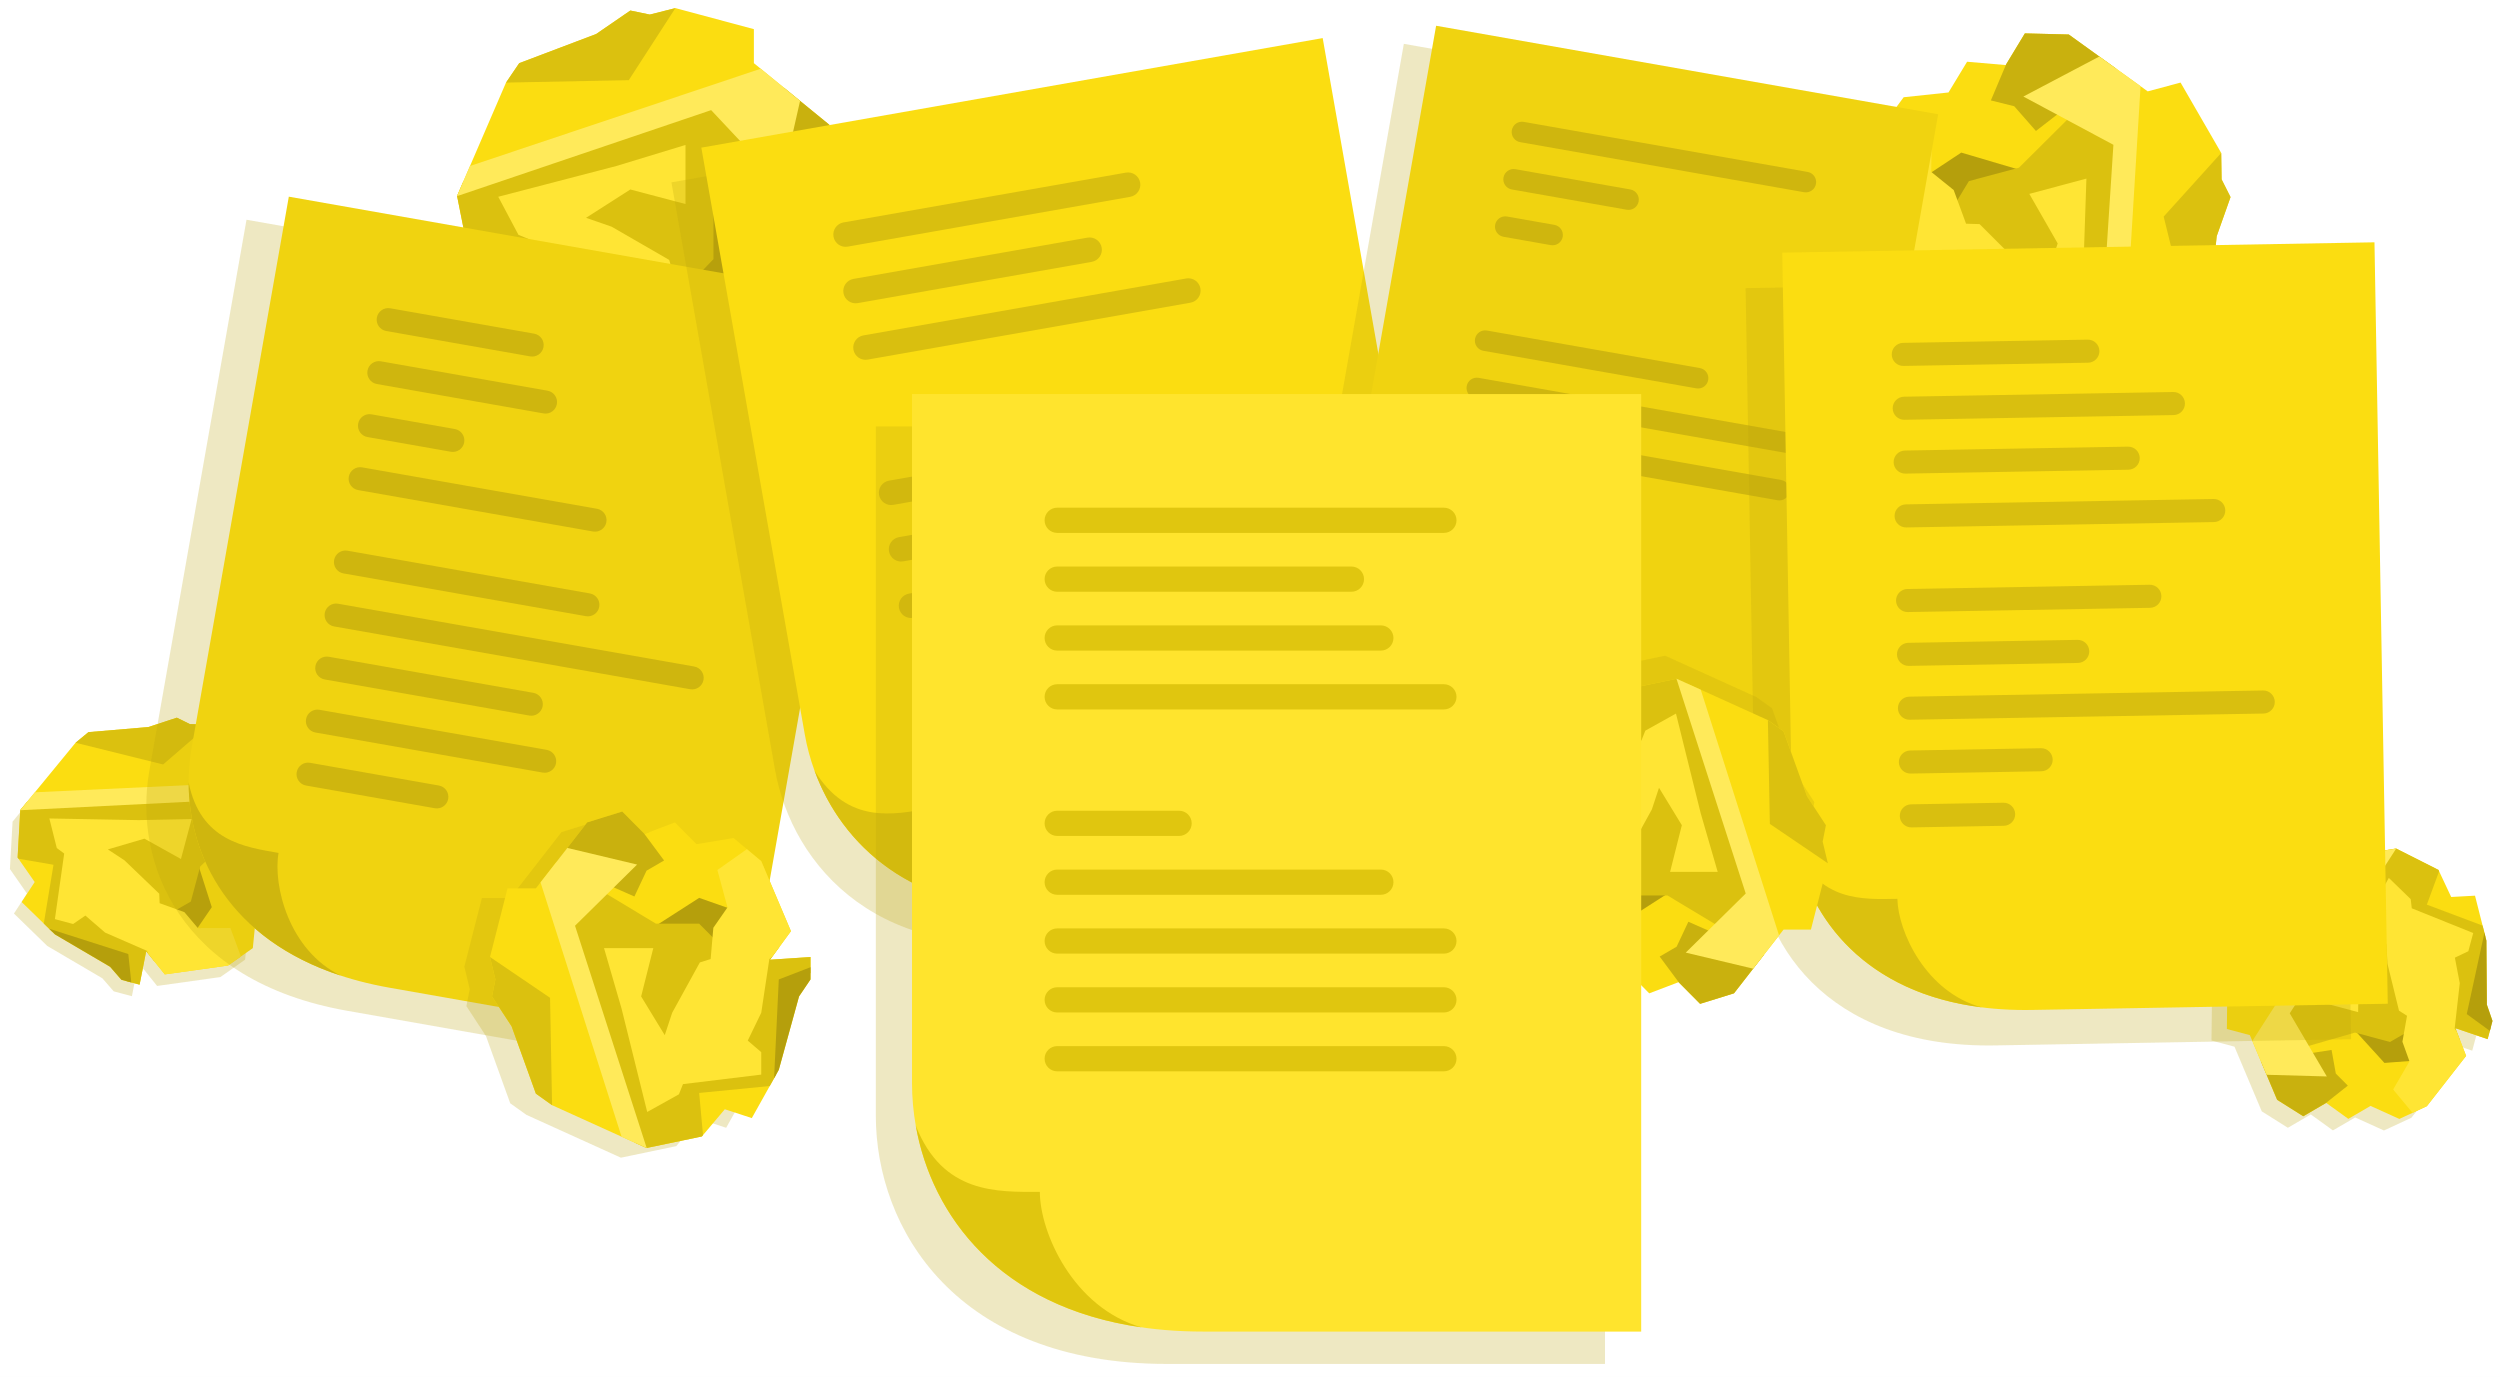
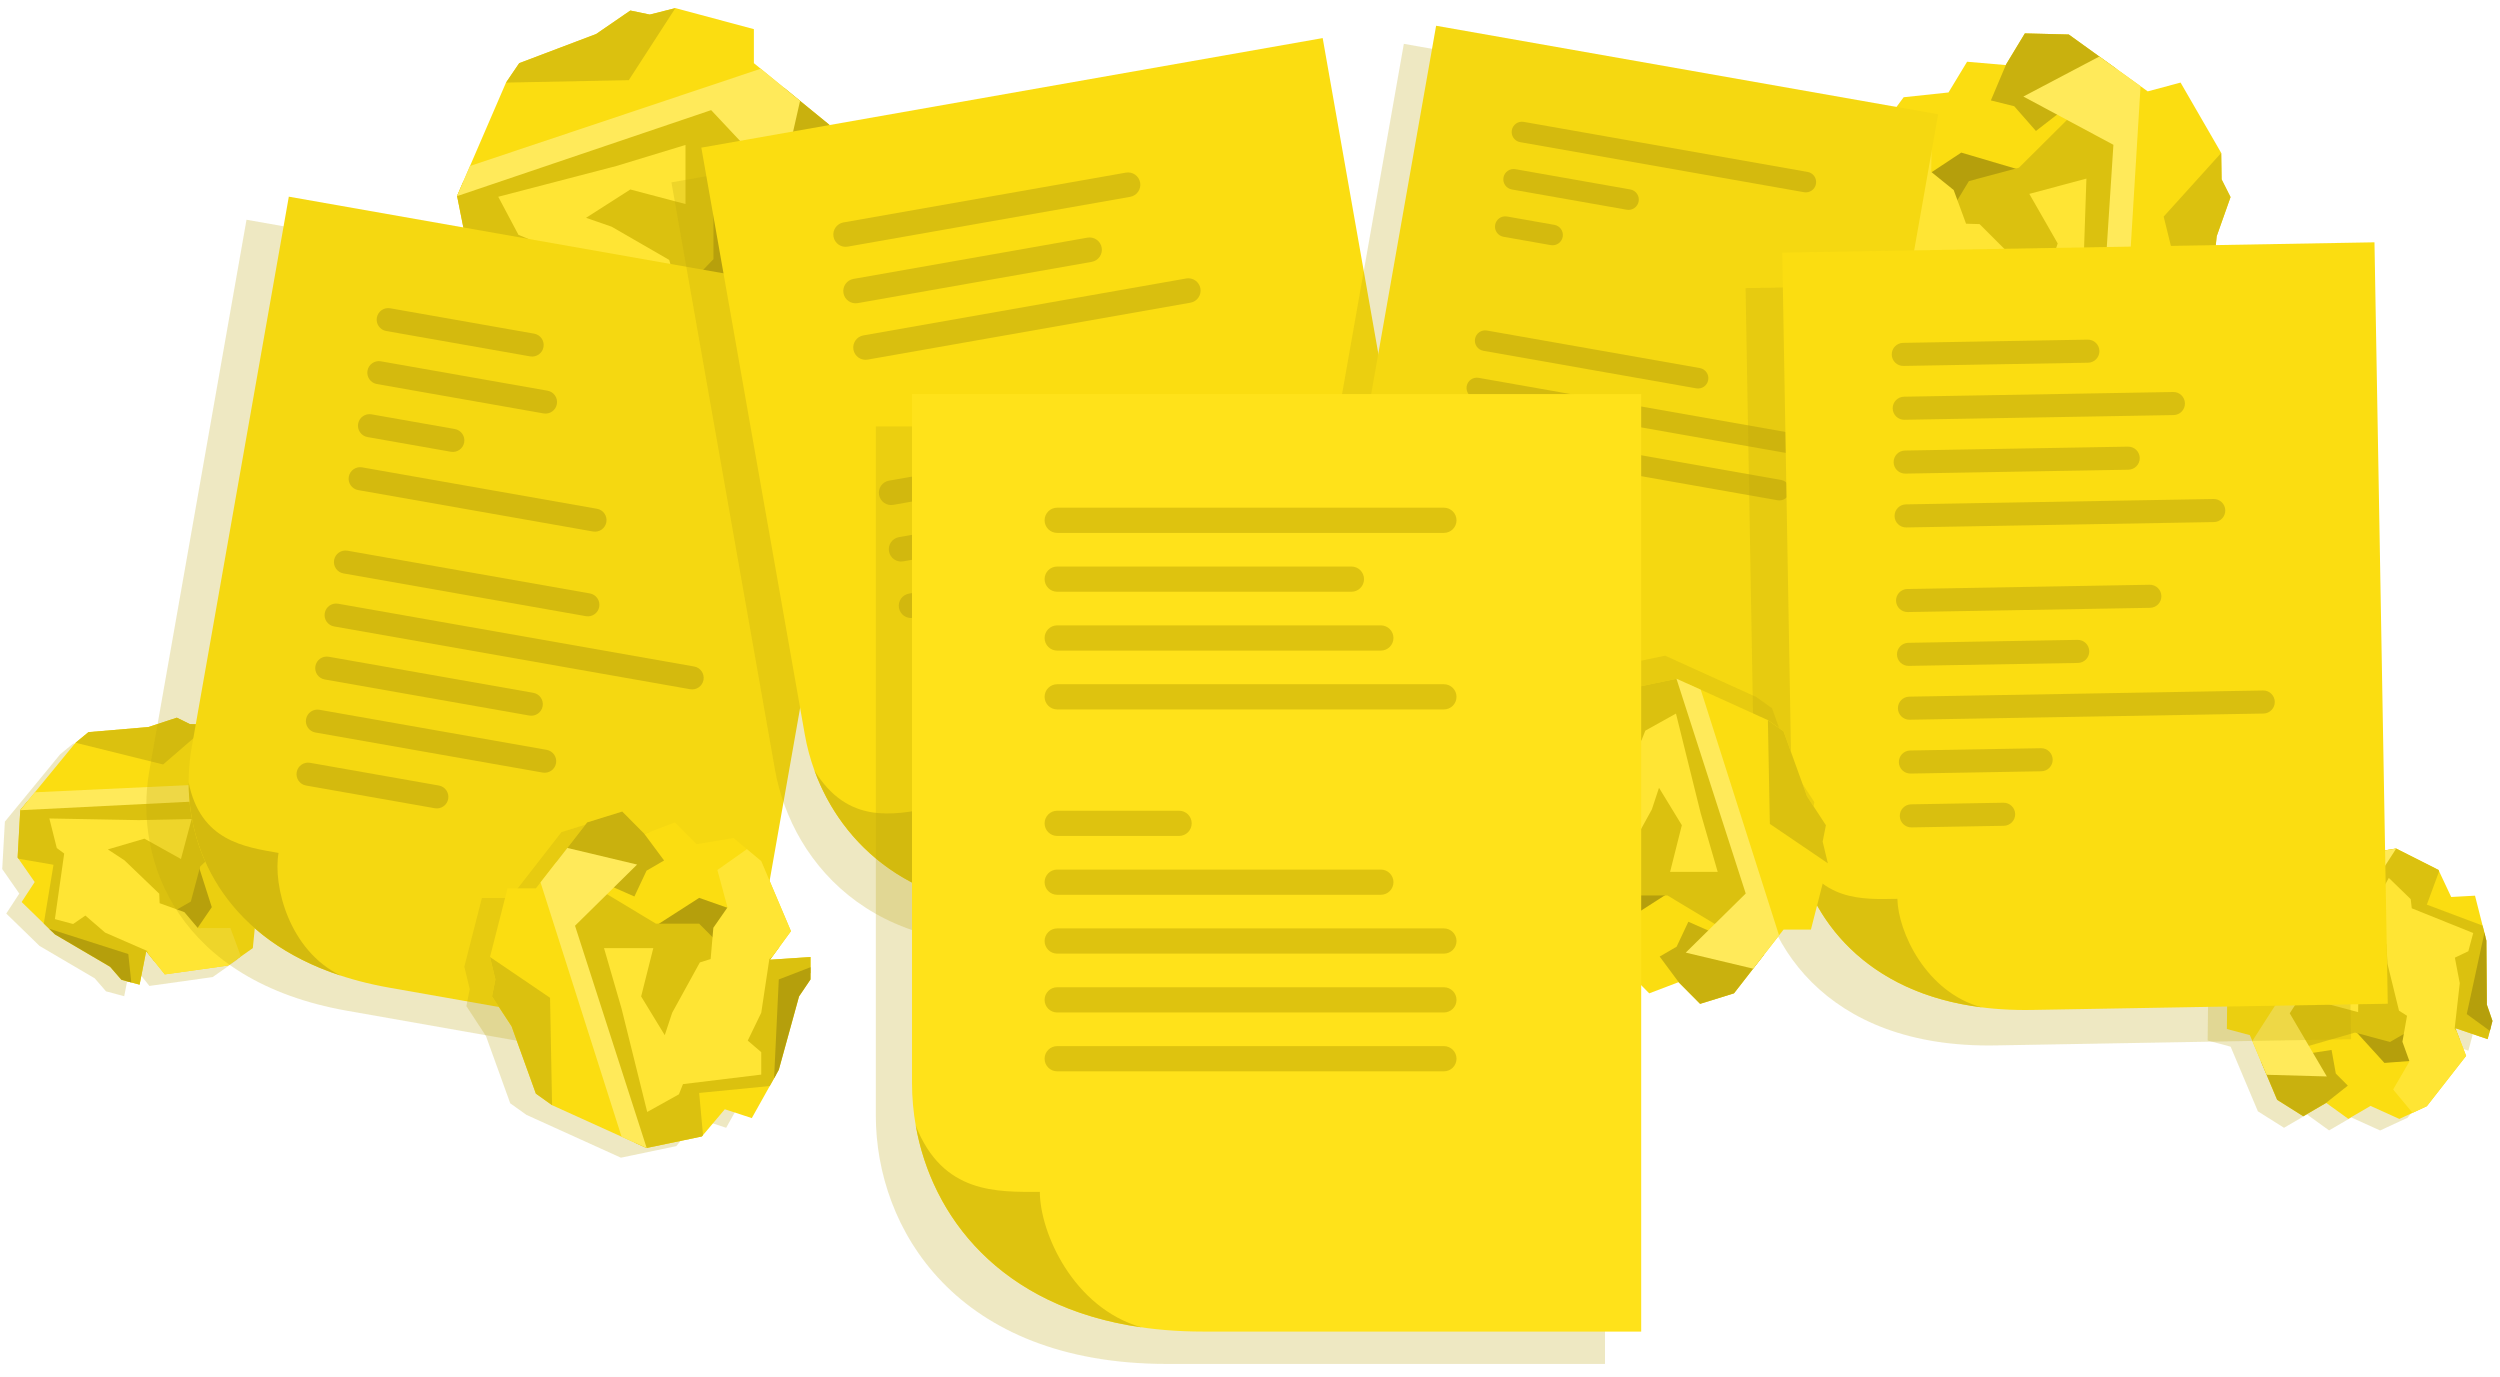
<svg xmlns="http://www.w3.org/2000/svg" fill="none" height="358" viewBox="0 0 650 358" width="650">
  <clipPath id="a">
    <path d="m0 0h650v358h-650z" />
  </clipPath>
  <g clip-path="url(#a)">
    <path d="m0 0h650v358h-650z" fill="#fff" />
-     <path d="m618.986 223.617-22.349 3.694-4.07 1.522-8.928 12.823-5.819 5.203-.248 3.776-2.407 4.427-.18 15.475 5.979 1.602 7.091 16.808 6.787 4.277 5.966-3.473 5.752 4.154 5.785-3.368 7.483 3.388 7.143-3.311 10.221-13.092-2.799-7.205 8.387 2.862 1.268-4.732-1.46-4.233-.121-16.631-2.965-11.707-6.194.339-3.303-7.033z" fill="#bda60d" fill-opacity=".25" />
+     <path d="m617.986 223.617-22.349 3.694-4.07 1.522-8.928 12.823-5.819 5.203-.248 3.776-2.407 4.427-.18 15.475 5.979 1.602 7.091 16.808 6.787 4.277 5.966-3.473 5.752 4.154 5.785-3.368 7.483 3.388 7.143-3.311 10.221-13.092-2.799-7.205 8.387 2.862 1.268-4.732-1.46-4.233-.121-16.631-2.965-11.707-6.194.339-3.303-7.033z" fill="#bda60d" fill-opacity=".25" />
    <path d="m622.986 220.617-22.349 3.694-4.07 1.522-8.928 12.823-5.819 5.203-.248 3.776-2.407 4.427-.18 15.475 5.979 1.602 7.091 16.808 6.787 4.277 5.966-3.473 5.752 4.154 5.785-3.368 7.483 3.388 7.143-3.311 10.221-13.092-2.799-7.205 8.387 2.862 1.268-4.732-1.46-4.233-.121-16.631-2.965-11.707-6.194.339-3.303-7.033z" fill="#fbdd11" />
    <path clip-rule="evenodd" d="m606.208 272.986 1.102 6.136 3.125 3.142-5.74 4.552-5.853 3.408-6.787-4.277-4.267-10.115z" fill="#c9b10e" fill-rule="evenodd" />
    <path d="m630.228 275.581-5.65-9.66-12.76 1.499 8.132 8.941z" fill="#b59f0c" />
    <path clip-rule="evenodd" d="m620.21 221.076 2.776-.459 11.019 5.565.166.353-3.195 8.672 14.496 5.448.692 2.73-4.238 20.422 5.763 2.976-.91 3.396-8.387-2.862 1.258 3.238-10.829-3.958-7.412 4.315-9.11-2.441-13.555 3.899-5.75-8.15z" fill="#dbc10f" fill-rule="evenodd" />
    <path d="m647.356 268.028.691-2.581-1.459-4.233-.121-16.631-.519-2.049-4.591 21.12z" fill="#b59f0c" />
    <path clip-rule="evenodd" d="m617.077 221.593 5.909-.977.029.015-27.681 42.832 9.637 16.415-15.661-.438-3.704-8.779z" fill="#ffea5a" fill-rule="evenodd" />
    <path clip-rule="evenodd" d="m627.262 289.333 3.709-1.72 10.22-13.091-2.473-6.368-.507-.732 1.328-11.786-1.272-6.642 3.5-1.675 1.268-4.732-15.974-6.432-.278-2.38-5.691-5.521-11.25 20.347-7.12 11.771 10.391 2.784.166-10.868 7.172-6.838.298 5.151 2.993 12.175 2.085 1.328-1.198 6.748 1.837 5.103-4.249 7.315z" fill="#ffe534" fill-rule="evenodd" />
    <path d="m581.572 247.635-2.407 4.427 14.974-5.21 6.498-22.542-4.069 1.523-8.929 12.823-5.818 5.203z" fill="#dbc10f" />
    <path d="m118.837 50.948 12.728-29.474 3.434-5.053 20-7.579 8.889-6.105 5.05 1.053 6.667-1.684 20.404 5.474v8.842l19.596 16 3.232 10.947-6.667 6.947 3.435 9.474-6.465 6.737 1.818 11.579-6.868 8.632-20.808 9.263-8.485-6.526.808 12.631h-6.667l-5.05-3.579-21.818-6.316-14.344-8.421 2.626-8.421-8.08-7.158z" fill="#fbdd11" />
    <path clip-rule="evenodd" d="m193.584 47.158 7.677 3.789 3.031 5.474 8.003-6.236 6.542-6.817-3.232-10.947-11.792-9.628z" fill="#c9b10e" fill-rule="evenodd" />
    <path d="m188.534 81.263-10.707-11.368 6.465-17.053 8.889 14.526z" fill="#b59f0c" />
    <path clip-rule="evenodd" d="m120.418 47.287-1.581 3.661 3.435 17.263.406.36 12.523-1.202 2.056 22.017 3.345 1.964 28.336 1.704 1.882 9.053h4.785l-.808-12.632 3.813 2.933-1.389-16.407 8.283-8.632v-13.474l9.899-17.263-8.687-10.947z" fill="#dbc10f" fill-rule="evenodd" />
    <path d="m172.574 102.105h-3.636l-5.05-3.579-21.819-6.316-2.51-1.474 29.379 1.474z" fill="#b59f0c" />
    <path clip-rule="evenodd" d="m122.202 43.155-3.365 7.793.009.045 66.052-22.361 18.182 19.369 4.94-21.772-10.236-8.358z" fill="#ffea5a" fill-rule="evenodd" />
    <path clip-rule="evenodd" d="m207.656 82.256-3.566 4.482-20.808 9.263-7.5-5.768-.783-.969-15.96-2.526-8.283-4.21-3.434 4.21h-6.667l-2.828-24.421-3.03-1.263-5.253-9.895 30.707-8 17.98-5.474v15.368l-14.343-3.789-11.515 7.368 6.666 2.316 14.95 8.632 1.01 3.368 9.293.842 6.06 4.421 11.111-3.158z" fill="#ffe534" fill-rule="evenodd" />
    <path d="m168.938 3.79 6.666-1.684-12.121 18.737-31.919.632 3.434-5.053 20-7.579 8.889-6.105z" fill="#dbc10f" />
-     <path d="m3.268 213.625 14.374-17.508 3.353-2.763 15.569-1.32 7.415-2.438 3.394 1.672 5.037.13 13.491 7.581-1.602 5.979 11.011 14.545.311 8.017-5.991 3.43.721 7.058-5.809 3.326-.807 8.175-6.439 4.53-16.448 2.305-4.84-6.026-1.715 8.694-4.732-1.267-2.936-3.381-14.342-8.42-8.655-8.422 3.39-5.194-4.439-6.377z" fill="#bda60d" fill-opacity=".25" />
+     <path d="m1.268 213.625 14.374-17.508 3.353-2.763 15.569-1.32 7.415-2.438 3.394 1.672 5.037.13 13.491 7.581-1.602 5.979 11.011 14.545.311 8.017-5.991 3.43.721 7.058-5.809 3.326-.807 8.175-6.439 4.53-16.448 2.305-4.84-6.026-1.715 8.694-4.732-1.267-2.936-3.381-14.342-8.42-8.655-8.422 3.39-5.194-4.439-6.377z" fill="#bda60d" fill-opacity=".25" />
    <path d="m5.268 210.625 14.374-17.508 3.353-2.763 15.569-1.321 7.415-2.437 3.394 1.672 5.037.129 13.491 7.582-1.602 5.978 11.011 14.546.311 8.017-5.991 3.429.721 7.059-5.809 3.326-.807 8.174-6.439 4.53-16.448 2.306-4.84-6.027-1.715 8.695-4.732-1.268-2.936-3.38-14.342-8.42-8.655-8.422 3.39-5.195-4.439-6.376z" fill="#fbdd11" />
    <path clip-rule="evenodd" d="m59.011 222.279 4.763 4.022 1.159 4.277 6.812-2.694 5.878-3.365-.311-8.016-6.626-8.753z" fill="#c9b10e" fill-rule="evenodd" />
    <path d="m49.247 244.379-5.54-9.724 7.678-10.3 3.678 11.512z" fill="#b59f0c" />
    <path clip-rule="evenodd" d="m7.054 208.45-1.785 2.175-.69 12.325.223.321 9.107 1.569-2.529 15.278 2.018 1.963 19.805 6.542-.304 6.479 3.396.91 1.715-8.695 2.175 2.709 1.986-11.358 7.443-4.261 2.441-9.11 10.154-9.79-4.183-9.054z" fill="#dbc10f" fill-rule="evenodd" />
    <path d="m34.143 255.435-2.581-.691-2.936-3.381-14.342-8.42-1.515-1.474 20.586 6.584z" fill="#b59f0c" />
    <path clip-rule="evenodd" d="m9.069 205.996-3.8 4.629-.002.032 50.935-2.557 9.396 16.554 7.452-13.781-5.751-7.598z" fill="#ffea5a" fill-rule="evenodd" />
    <path clip-rule="evenodd" d="m62.641 248.686-3.344 2.352-16.448 2.306-4.278-5.327-.381-.804-10.87-4.743-5.116-4.423-3.2 2.194-4.732-1.268 2.417-17.05-1.922-1.431-1.936-7.689 23.245.431 13.754-.281-2.784 10.391-9.495-5.29-9.508 2.792 4.312 2.834 9.047 8.679.107 2.47 6.444 2.337 3.501 4.142 8.459-.022z" fill="#ffe534" fill-rule="evenodd" />
    <path d="m49.373 188.268 5.037.129-11.998 10.363-22.771-5.643 3.353-2.763 15.569-1.321 7.415-2.438z" fill="#dbc10f" />
    <path d="m545.029 107.234 25.175-19.922 3.992-4.625 2.144-21.28 3.597-10.166-2.324-4.606-.099-6.875-10.568-18.292-8.541 2.288-20.527-14.787-11.41-.289-4.986 8.238-10.039-.865-4.834 7.988-11.655 1.241-6.56 8.869-3.562 22.497 8.5 6.507-12.411 2.489 1.726 6.439 4.764 3.952 11.748 19.44 11.846 11.675 7.454-4.716 9.006 5.952z" fill="#fbdd11" />
    <path clip-rule="evenodd" d="m529.343 34.053-5.647-6.434-6.071-1.51 3.951-9.346 4.892-8.082 11.411.289 12.351 8.898z" fill="#c9b10e" fill-rule="evenodd" />
    <path d="m497.707 47.758 13.752 7.4 14.799-10.658-16.332-4.826z" fill="#b59f0c" />
    <path clip-rule="evenodd" d="m548.155 104.759-3.127 2.475-17.563 1.15-.453-.299-2.08-12.407-21.799 3.712-2.762-2.723-8.98-26.93-9.231.525-1.239-4.622 12.411-2.489-3.82-2.924 16.207-2.905 6.194-10.235 13.014-3.487 14.113-14.03 12.823 5.557z" fill="#dbc10f" fill-rule="evenodd" />
    <path d="m481.706 68.568.941 3.513 4.764 3.952 11.748 19.44 2.073 2.043-9.027-27.996z" fill="#b59f0c" />
    <path clip-rule="evenodd" d="m551.685 101.967-6.656 5.267-.046.003 4.503-69.588-23.414-12.549 19.751-10.407 10.723 7.724z" fill="#ffea5a" fill-rule="evenodd" />
    <path clip-rule="evenodd" d="m491.8 29.545-3.406 4.605-3.562 22.497 7.515 5.752 1.136.505 6.571 14.762 6.211 6.911-3.178 4.407 1.725 6.439 24.321-3.589 2.004 2.6 10.917 2.513-.22-31.731.634-18.784-14.845 3.978 7.373 12.874-4.137 13.03-3.963-5.84-12.206-12.206-3.515-.104-3.219-8.758-5.839-4.71.175-11.55z" fill="#ffe534" fill-rule="evenodd" />
    <path d="m577.613 46.635-.099-6.875-14.961 16.558 7.651 30.995 3.992-4.625 2.144-21.28 3.597-10.166z" fill="#dbc10f" />
    <path d="m64.093 57.134 151.66 26.742-34.382 194.992s-47.271-8.336-91.095-16.063-55.617-38.746-51.449-62.382c4.168-23.635 25.266-143.289 25.266-143.289z" fill="#bda60d" fill-opacity=".25" />
-     <path d="m75.093 51.134 151.66 26.742-34.382 194.992s-47.271-8.336-91.095-16.063c-43.824-7.727-55.617-38.746-51.449-62.382 4.168-23.635 25.266-143.289 25.266-143.289z" fill="#f0d310" />
-     <g fill="#cfb60e">
+     <path d="m75.093 51.134 151.66 26.742-34.382 194.992s-47.271-8.336-91.095-16.063c-43.824-7.727-55.617-38.746-51.449-62.382 4.168-23.635 25.266-143.289 25.266-143.289z" fill="#f5d811" />
+     <g fill="#d4ba0e">
      <path d="m88.628 253.674c-28.862-9.461-39.582-30.934-39.584-50.25 3.104 15.271 14.516 16.775 23.379 18.338-1.476 8.371 2.639 25.344 16.205 31.912z" />
      <rect height="6" rx="3" transform="matrix(.9848077 .1736482 -.1736482 .9848077 26.10007 -13.00714)" width="70" x="87.386" y="142.659" />
      <rect height="6" rx="3" transform="matrix(.9848077 .1736482 -.1736482 .9848077 28.45722 -12.37553)" width="100" x="84.955" y="156.446" />
      <rect height="6" rx="3" transform="matrix(.9848077 .1736482 -.1736482 .9848077 30.81455 -11.74394)" width="60" x="82.524" y="170.234" />
      <rect height="6" rx="3" transform="matrix(.9848077 .1736482 -.1736482 .9848077 33.1717 -11.11231)" width="66" x="80.093" y="184.021" />
      <rect height="6" rx="3" transform="matrix(.9848077 .1736482 -.1736482 .9848077 35.52903 -10.48068)" width="40" x="77.662" y="197.809" />
      <rect height="6" rx="3" transform="matrix(.9848077 .1736482 -.1736482 .9848077 15.32426 -15.89453)" width="44" x="98.5" y="79.631" />
      <rect height="6" rx="3" transform="matrix(.9848077 .1736482 -.1736482 .9848077 17.68145 -15.2629)" width="50" x="96.069" y="93.418" />
      <rect height="6" rx="3" transform="matrix(.9848077 .1736482 -.1736482 .9848077 20.03869 -14.63132)" width="28" x="93.638" y="107.206" />
      <rect height="6" rx="3" transform="matrix(.9848077 .1736482 -.1736482 .9848077 22.39585 -13.99969)" width="68" x="91.207" y="120.993" />
    </g>
    <path d="m174.573 47.411 161.551-28.486 36.625 207.709s-50.354 8.879-97.036 17.11-69.787-18.522-74.227-43.698c-4.439-25.177-26.913-152.635-26.913-152.635z" fill="#bda60d" fill-opacity=".25" />
    <path d="m182.345 38.388 161.552-28.486 36.624 207.71s-50.353 8.878-97.035 17.11c-46.683 8.231-69.788-18.522-74.227-43.699-4.44-25.177-26.914-152.635-26.914-152.635z" fill="#fbdd11" />
    <path d="m269.684 236.195c-32.337 1.046-50.891-16.543-57.931-35.877 8.671 14.155 20.642 11.503 30.084 9.838 1.572 8.917 11.875 24.407 27.847 26.039z" fill="#dbc10f" />
    <rect fill="#d9bf0f" height="6.391" rx="3.196" transform="matrix(.9848077 -.1736482 .1736482 .9848077 -18.33324 41.49808)" width="73.5" x="227.996" y="125.524" />
    <rect fill="#d9bf0f" height="6.391" rx="3.196" transform="matrix(.9848077 -.1736482 .1736482 .9848077 -20.84411 42.17077)" width="104.392" x="230.585" y="140.21" />
    <rect fill="#d9bf0f" height="6.391" rx="3.196" transform="matrix(.9848077 -.1736482 .1736482 .9848077 -23.35513 42.84365)" width="104.392" x="233.175" y="154.897" />
    <rect fill="#d9bf0f" height="6.391" rx="3.196" transform="matrix(.9848077 -.1736482 .1736482 .9848077 -6.85459 38.42227)" width="80.957" x="216.157" y="58.385" />
    <rect fill="#d9bf0f" height="6.391" rx="3.196" transform="matrix(.9848077 -.1736482 .1736482 .9848077 -9.365526 39.09514)" width="68.174" x="218.747" y="73.072" />
    <rect fill="#d9bf0f" height="6.391" rx="3.196" transform="matrix(.9848077 -.1736482 .1736482 .9848077 -11.87646 39.76801)" width="91.609" x="221.337" y="87.758" />
    <path d="m364.996 11.398 130.535 23.017-29.593 167.832s-40.686-7.175-78.406-13.826-47.87-33.349-44.283-53.692 21.747-123.331 21.747-123.331z" fill="#bda60d" fill-opacity=".25" />
-     <path d="m373.39 6.695 130.536 23.017-29.593 167.831s-40.687-7.174-78.406-13.825c-37.72-6.651-47.87-33.349-44.283-53.692 3.587-20.344 21.746-123.331 21.746-123.331z" fill="#f0d310" />
-     <path d="m385.04 181.024c-24.842-8.143-34.069-26.626-34.071-43.251 2.672 13.144 12.495 14.439 20.123 15.784-1.27 7.205 2.272 21.813 13.948 27.467z" fill="#cfb60e" />
-     <rect fill="#cfb60e" height="5.354" rx="2.677" transform="matrix(.9848077 .1736482 -.1736482 .9848077 20.67539 -65.37736)" width="61.566" x="383.971" y="85.472" />
-     <rect fill="#cfb60e" height="5.354" rx="2.677" transform="matrix(.9848077 .1736482 -.1736482 .9848077 22.7786 -64.81382)" width="87.442" x="381.802" y="97.773" />
-     <rect fill="#cfb60e" height="5.354" rx="2.677" transform="matrix(.9848077 .1736482 -.1736482 .9848077 24.88198 -64.25028)" width="87.442" x="379.633" y="110.076" />
-     <rect fill="#cfb60e" height="5.354" rx="2.677" transform="matrix(.9848077 .1736482 -.1736482 .9848077 11.40048 -67.86264)" width="80.304" x="393.537" y="31.223" />
-     <rect fill="#cfb60e" height="5.354" rx="2.677" transform="matrix(.9848077 .1736482 -.1736482 .9848077 13.50369 -67.29911)" width="35.691" x="391.368" y="43.524" />
-     <rect fill="#cfb60e" height="5.354" rx="2.677" transform="matrix(.9848077 .1736482 -.1736482 .9848077 15.60701 -66.73556)" width="17.845" x="389.199" y="55.827" />
+     <path d="m373.39 6.695 130.536 23.017-29.593 167.831s-40.687-7.174-78.406-13.825c-37.72-6.651-47.87-33.349-44.283-53.692 3.587-20.344 21.746-123.331 21.746-123.331z" fill="#f5d811" />
+     <path d="m385.04 181.024c-24.842-8.143-34.069-26.626-34.071-43.251 2.672 13.144 12.495 14.439 20.123 15.784-1.27 7.205 2.272 21.813 13.948 27.467z" fill="#d4ba0e" />
+     <rect fill="#d4ba0e" height="5.354" rx="2.677" transform="matrix(.9848077 .1736482 -.1736482 .9848077 20.67539 -65.37736)" width="61.566" x="383.971" y="85.472" />
+     <rect fill="#d4ba0e" height="5.354" rx="2.677" transform="matrix(.9848077 .1736482 -.1736482 .9848077 22.7786 -64.81382)" width="87.442" x="381.802" y="97.773" />
+     <rect fill="#d4ba0e" height="5.354" rx="2.677" transform="matrix(.9848077 .1736482 -.1736482 .9848077 24.88198 -64.25028)" width="87.442" x="379.633" y="110.076" />
+     <rect fill="#d4ba0e" height="5.354" rx="2.677" transform="matrix(.9848077 .1736482 -.1736482 .9848077 11.40048 -67.86264)" width="80.304" x="393.537" y="31.223" />
+     <rect fill="#d4ba0e" height="5.354" rx="2.677" transform="matrix(.9848077 .1736482 -.1736482 .9848077 13.50369 -67.29911)" width="35.691" x="391.368" y="43.524" />
+     <rect fill="#d4ba0e" height="5.354" rx="2.677" transform="matrix(.9848077 .1736482 -.1736482 .9848077 15.60701 -66.73556)" width="17.845" x="389.199" y="55.827" />
    <path d="m453.854 74.913 153.977-2.688 3.456 197.97s-47.993.837-92.486 1.614c-44.494.777-61.988-27.422-62.407-51.419-.419-23.996-2.54-145.477-2.54-145.477z" fill="#bda60d" fill-opacity=".25" />
    <path d="m463.386 65.689 153.977-2.688 3.455 197.97s-47.992.837-92.486 1.614c-44.493.777-61.988-27.422-62.406-51.419-.419-23.996-2.54-145.477-2.54-145.477z" fill="#fbdd11" />
    <path d="m515.319 261.925c-30.137-3.78-44.758-22.813-48.445-41.774 5.961 14.398 17.45 13.697 26.449 13.54.148 8.499 7.426 24.374 21.996 28.234z" fill="#dbc10f" />
    <rect fill="#d9bf0f" height="6" rx="3" transform="matrix(.9998477 -.01745241 .01745241 .9998477 -2.598408 8.625936)" width="69" x="492.918" y="153.187" />
    <rect fill="#d9bf0f" height="6" rx="3" transform="matrix(.9998477 -.01745241 .01745241 .9998477 -2.84267 8.632327)" width="50" x="493.162" y="167.185" />
    <rect fill="#d9bf0f" height="6" rx="3" transform="matrix(.9998477 -.01745241 .01745241 .9998477 -3.086914 8.638717)" width="98" x="493.406" y="181.182" />
    <rect fill="#d9bf0f" height="6" rx="3" transform="matrix(.9998477 -.01745241 .01745241 .9998477 -3.331175 8.645125)" width="40" x="493.651" y="195.18" />
    <rect fill="#d9bf0f" height="6" rx="3" transform="matrix(.9998477 -.01745241 .01745241 .9998477 -3.575437 8.651515)" width="30" x="493.895" y="209.178" />
    <rect fill="#d9bf0f" height="6" rx="3" transform="matrix(.9998477 -.01745241 .01745241 .9998477 -1.481778 8.596696)" width="54" x="491.801" y="89.196" />
    <rect fill="#d9bf0f" height="6" rx="3" transform="matrix(.9998477 -.01745241 .01745241 .9998477 -1.726043 8.603086)" width="76" x="492.045" y="103.194" />
    <rect fill="#d9bf0f" height="6" rx="3" transform="matrix(.9998477 -.01745241 .01745241 .9998477 -1.970287 8.609494)" width="64" x="492.29" y="117.191" />
    <rect fill="#d9bf0f" height="6" rx="3" transform="matrix(.9998477 -.01745241 .01745241 .9998477 -2.214548 8.615884)" width="86" x="492.534" y="131.189" />
    <path d="m161.434 301-24.562-11.134-4.21-3.004-6.316-17.497-5.088-7.776.877-4.418-1.403-5.832 4.561-17.85h7.369l13.333-17.143 9.123-2.827 5.789 5.832 7.895-3.005 5.614 5.656 9.649-1.591 7.193 6.009 7.719 18.203-5.438 7.423 10.526-.707v5.832l-2.982 4.418-5.263 19.087-7.018 12.548-7.017-2.297-5.965 7.069z" fill="#bda60d" fill-opacity=".25" />
    <path d="m168.1 298.482-24.561-11.134-4.211-3.005-6.315-17.496-5.088-7.776.877-4.419-1.403-5.832 4.561-17.849h7.368l13.334-17.143 9.123-2.828 5.789 5.832 7.895-3.004 5.614 5.655 9.649-1.591 7.193 6.009 7.719 18.204-5.438 7.422 10.526-.707v5.832l-2.983 4.419-5.263 19.087-7.017 12.547-7.018-2.297-5.965 7.069z" fill="#fbdd11" />
    <path clip-rule="evenodd" d="m164.942 233.092 3.158-6.716 4.562-2.651-5.198-7.004-5.679-5.721-9.123 2.828-8.024 10.316z" fill="#c9b10e" fill-rule="evenodd" />
    <path d="m193.363 237.51-9.473 9.366-14.211-5.655 12.105-7.776z" fill="#b59f0c" />
    <path clip-rule="evenodd" d="m165.05 297.099 3.05 1.383 14.386-3.005.3-.355-1.002-10.955 18.348-1.8 1.636-2.925 1.42-24.789 7.544-1.647v-4.186l-10.526.707 2.444-3.336-13.673 1.216-7.193-7.246h-11.228l-14.386-8.66-9.122 7.599z" fill="#dbc10f" fill-rule="evenodd" />
    <path d="m210.732 251.472v3.181l-2.983 4.418-5.263 19.087-1.228 2.196 1.228-25.701z" fill="#b59f0c" />
    <path clip-rule="evenodd" d="m161.607 295.538 6.493 2.944.038-.008-18.634-57.783 16.14-15.905-18.143-4.323-6.965 8.955z" fill="#ffea5a" fill-rule="evenodd" />
-     <path clip-rule="evenodd" d="m194.19 220.781 3.735 3.12 7.719 18.204-4.807 6.561-.807.685-2.105 13.961-3.509 7.246 3.509 3.005v5.832l-20.351 2.474-1.053 2.651-8.245 4.595-6.667-26.863-4.561-15.729h12.807l-3.158 12.548 6.14 10.073 1.93-5.832 7.193-13.078 2.807-.883.702-8.13 3.684-5.302-2.632-9.72z" fill="#ffe534" fill-rule="evenodd" />
+     <path clip-rule="evenodd" d="m194.19 220.781 3.735 3.12 7.719 18.204-4.807 6.561-.807.685-2.105 13.961-3.509 7.246 3.509 3.005v5.832l-20.351 2.474-1.053 2.651-8.245 4.595-6.667-26.863-4.561-15.729h12.807l-3.158 12.548 6.14 10.074 1.93-5.833 7.193-13.078 2.807-.883.702-8.13 3.684-5.302-2.632-9.72z" fill="#ffe534" fill-rule="evenodd" />
    <path d="m128.802 254.653-1.403-5.832 15.614 10.604.526 27.923-4.211-3.004-6.315-17.497-5.088-7.776z" fill="#dbc10f" />
    <path d="m432.921 170.478 23.73 10.757 4.068 2.903 6.102 16.905 4.916 7.513-.848 4.268 1.356 5.635-4.407 17.246h-7.119l-12.882 16.563-8.814 2.732-5.594-5.635-7.627 2.903-5.425-5.464-9.322 1.537-6.95-5.806-7.458-17.587 5.255-7.172-10.171.683v-5.635l2.882-4.268 5.085-18.441 6.78-12.124 6.78 2.22 5.763-6.83z" fill="#bda60d" fill-opacity=".25" />
    <path d="m435.921 176.478 23.73 10.757 4.068 2.903 6.102 16.905 4.916 7.513-.848 4.268 1.356 5.635-4.407 17.246h-7.119l-12.882 16.563-8.814 2.732-5.594-5.635-7.627 2.903-5.425-5.464-9.322 1.537-6.95-5.806-7.458-17.587 5.255-7.172-10.171.683v-5.635l2.882-4.268 5.085-18.441 6.78-12.124 6.78 2.22 5.763-6.83z" fill="#fbdd11" />
    <path clip-rule="evenodd" d="m438.972 239.655-3.051 6.489-4.407 2.561 5.023 6.769 5.486 5.526 8.814-2.732 7.752-9.967z" fill="#c9b10e" fill-rule="evenodd" />
    <path d="m411.512 235.387 9.154-9.05 13.729 5.464-11.695 7.513z" fill="#b59f0c" />
    <path clip-rule="evenodd" d="m438.868 177.814-2.947-1.336-13.9 2.903-.289.343.968 10.585-17.727 1.738-1.581 2.827-1.372 23.95-7.289 1.591v4.044l10.171-.683-2.362 3.223 13.21-1.174 6.95 7.001h10.848l13.899 8.366 8.814-7.342z" fill="#dbc10f" fill-rule="evenodd" />
    <path d="m394.732 221.898v-3.074l2.881-4.268 5.085-18.441 1.187-2.122-1.187 24.831z" fill="#b59f0c" />
    <path clip-rule="evenodd" d="m442.195 179.322-6.274-2.844-.036.008 18.003 55.827-15.594 15.367 17.53 4.176 6.728-8.651z" fill="#ffea5a" fill-rule="evenodd" />
    <path clip-rule="evenodd" d="m410.713 251.549-3.608-3.014-7.458-17.587 4.645-6.341.779-.661 2.034-13.489 3.39-7.001-3.39-2.903v-5.635l19.663-2.39 1.017-2.561 7.966-4.44 6.441 25.954 4.407 15.197h-12.373l3.051-12.123-5.933-9.733-1.864 5.635-6.95 12.635-2.712.854-.678 7.855-3.56 5.122 2.543 9.392z" fill="#ffe534" fill-rule="evenodd" />
    <path d="m473.889 218.824 1.356 5.634-15.085-10.245-.509-26.978 4.068 2.902 6.102 16.905 4.916 7.513z" fill="#dbc10f" />
    <path d="m227.71 110.866h189.589v243.758s-59.092 0-113.876 0-75.713-35.087-75.713-64.633 0-179.125 0-179.125z" fill="#bda60d" fill-opacity=".25" />
-     <path d="m237.121 102.452h189.589v243.757s-59.093 0-113.876 0c-54.784 0-75.713-35.086-75.713-64.633 0-29.546 0-179.124 0-179.124z" fill="#ffe42d" />
-     <path d="m296.829 345.117c-37.015-5.3-54.602-29.043-58.734-52.461 7.028 17.851 21.186 17.235 32.266 17.235 0 10.465 8.617 30.163 26.468 35.226z" fill="#e0c60f" />
-     <rect fill="#e0c60f" height="6.557" rx="3.279" width="38.25" x="271.592" y="210.788" />
-     <rect fill="#e0c60f" height="6.557" rx="3.279" width="90.708" x="271.592" y="226.088" />
-     <rect fill="#e0c60f" height="6.557" rx="3.279" width="107.101" x="271.592" y="241.388" />
-     <rect fill="#e0c60f" height="6.557" rx="3.279" width="107.101" x="271.592" y="256.688" />
-     <rect fill="#e0c60f" height="6.557" rx="3.279" width="107.101" x="271.592" y="271.989" />
-     <rect fill="#e0c60f" height="6.557" rx="3.279" width="107.101" x="271.592" y="131.998" />
-     <rect fill="#e0c60f" height="6.557" rx="3.279" width="83.058" x="271.592" y="147.298" />
-     <rect fill="#e0c60f" height="6.557" rx="3.279" width="90.708" x="271.592" y="162.598" />
-     <rect fill="#e0c60f" height="6.557" rx="3.279" width="107.101" x="271.592" y="177.898" />
+     <path d="m237.121 102.452h189.589v243.757s-59.093 0-113.876 0c-54.784 0-75.713-35.086-75.713-64.633 0-29.546 0-179.124 0-179.124z" fill="#ffe21a" />
+     <path d="m296.829 345.117c-37.015-5.3-54.602-29.043-58.734-52.461 7.028 17.851 21.186 17.235 32.266 17.235 0 10.465 8.617 30.163 26.468 35.226z" fill="#dec30f" />
+     <rect fill="#dec30f" height="6.557" rx="3.279" width="38.25" x="271.592" y="210.788" />
+     <rect fill="#dec30f" height="6.557" rx="3.279" width="90.708" x="271.592" y="226.088" />
+     <rect fill="#dec30f" height="6.557" rx="3.279" width="107.101" x="271.592" y="241.388" />
+     <rect fill="#dec30f" height="6.557" rx="3.279" width="107.101" x="271.592" y="256.688" />
+     <rect fill="#dec30f" height="6.557" rx="3.279" width="107.101" x="271.592" y="271.989" />
+     <rect fill="#dec30f" height="6.557" rx="3.279" width="107.101" x="271.592" y="131.998" />
+     <rect fill="#dec30f" height="6.557" rx="3.279" width="83.058" x="271.592" y="147.298" />
+     <rect fill="#dec30f" height="6.557" rx="3.279" width="90.708" x="271.592" y="162.598" />
+     <rect fill="#dec30f" height="6.557" rx="3.279" width="107.101" x="271.592" y="177.898" />
  </g>
</svg>
